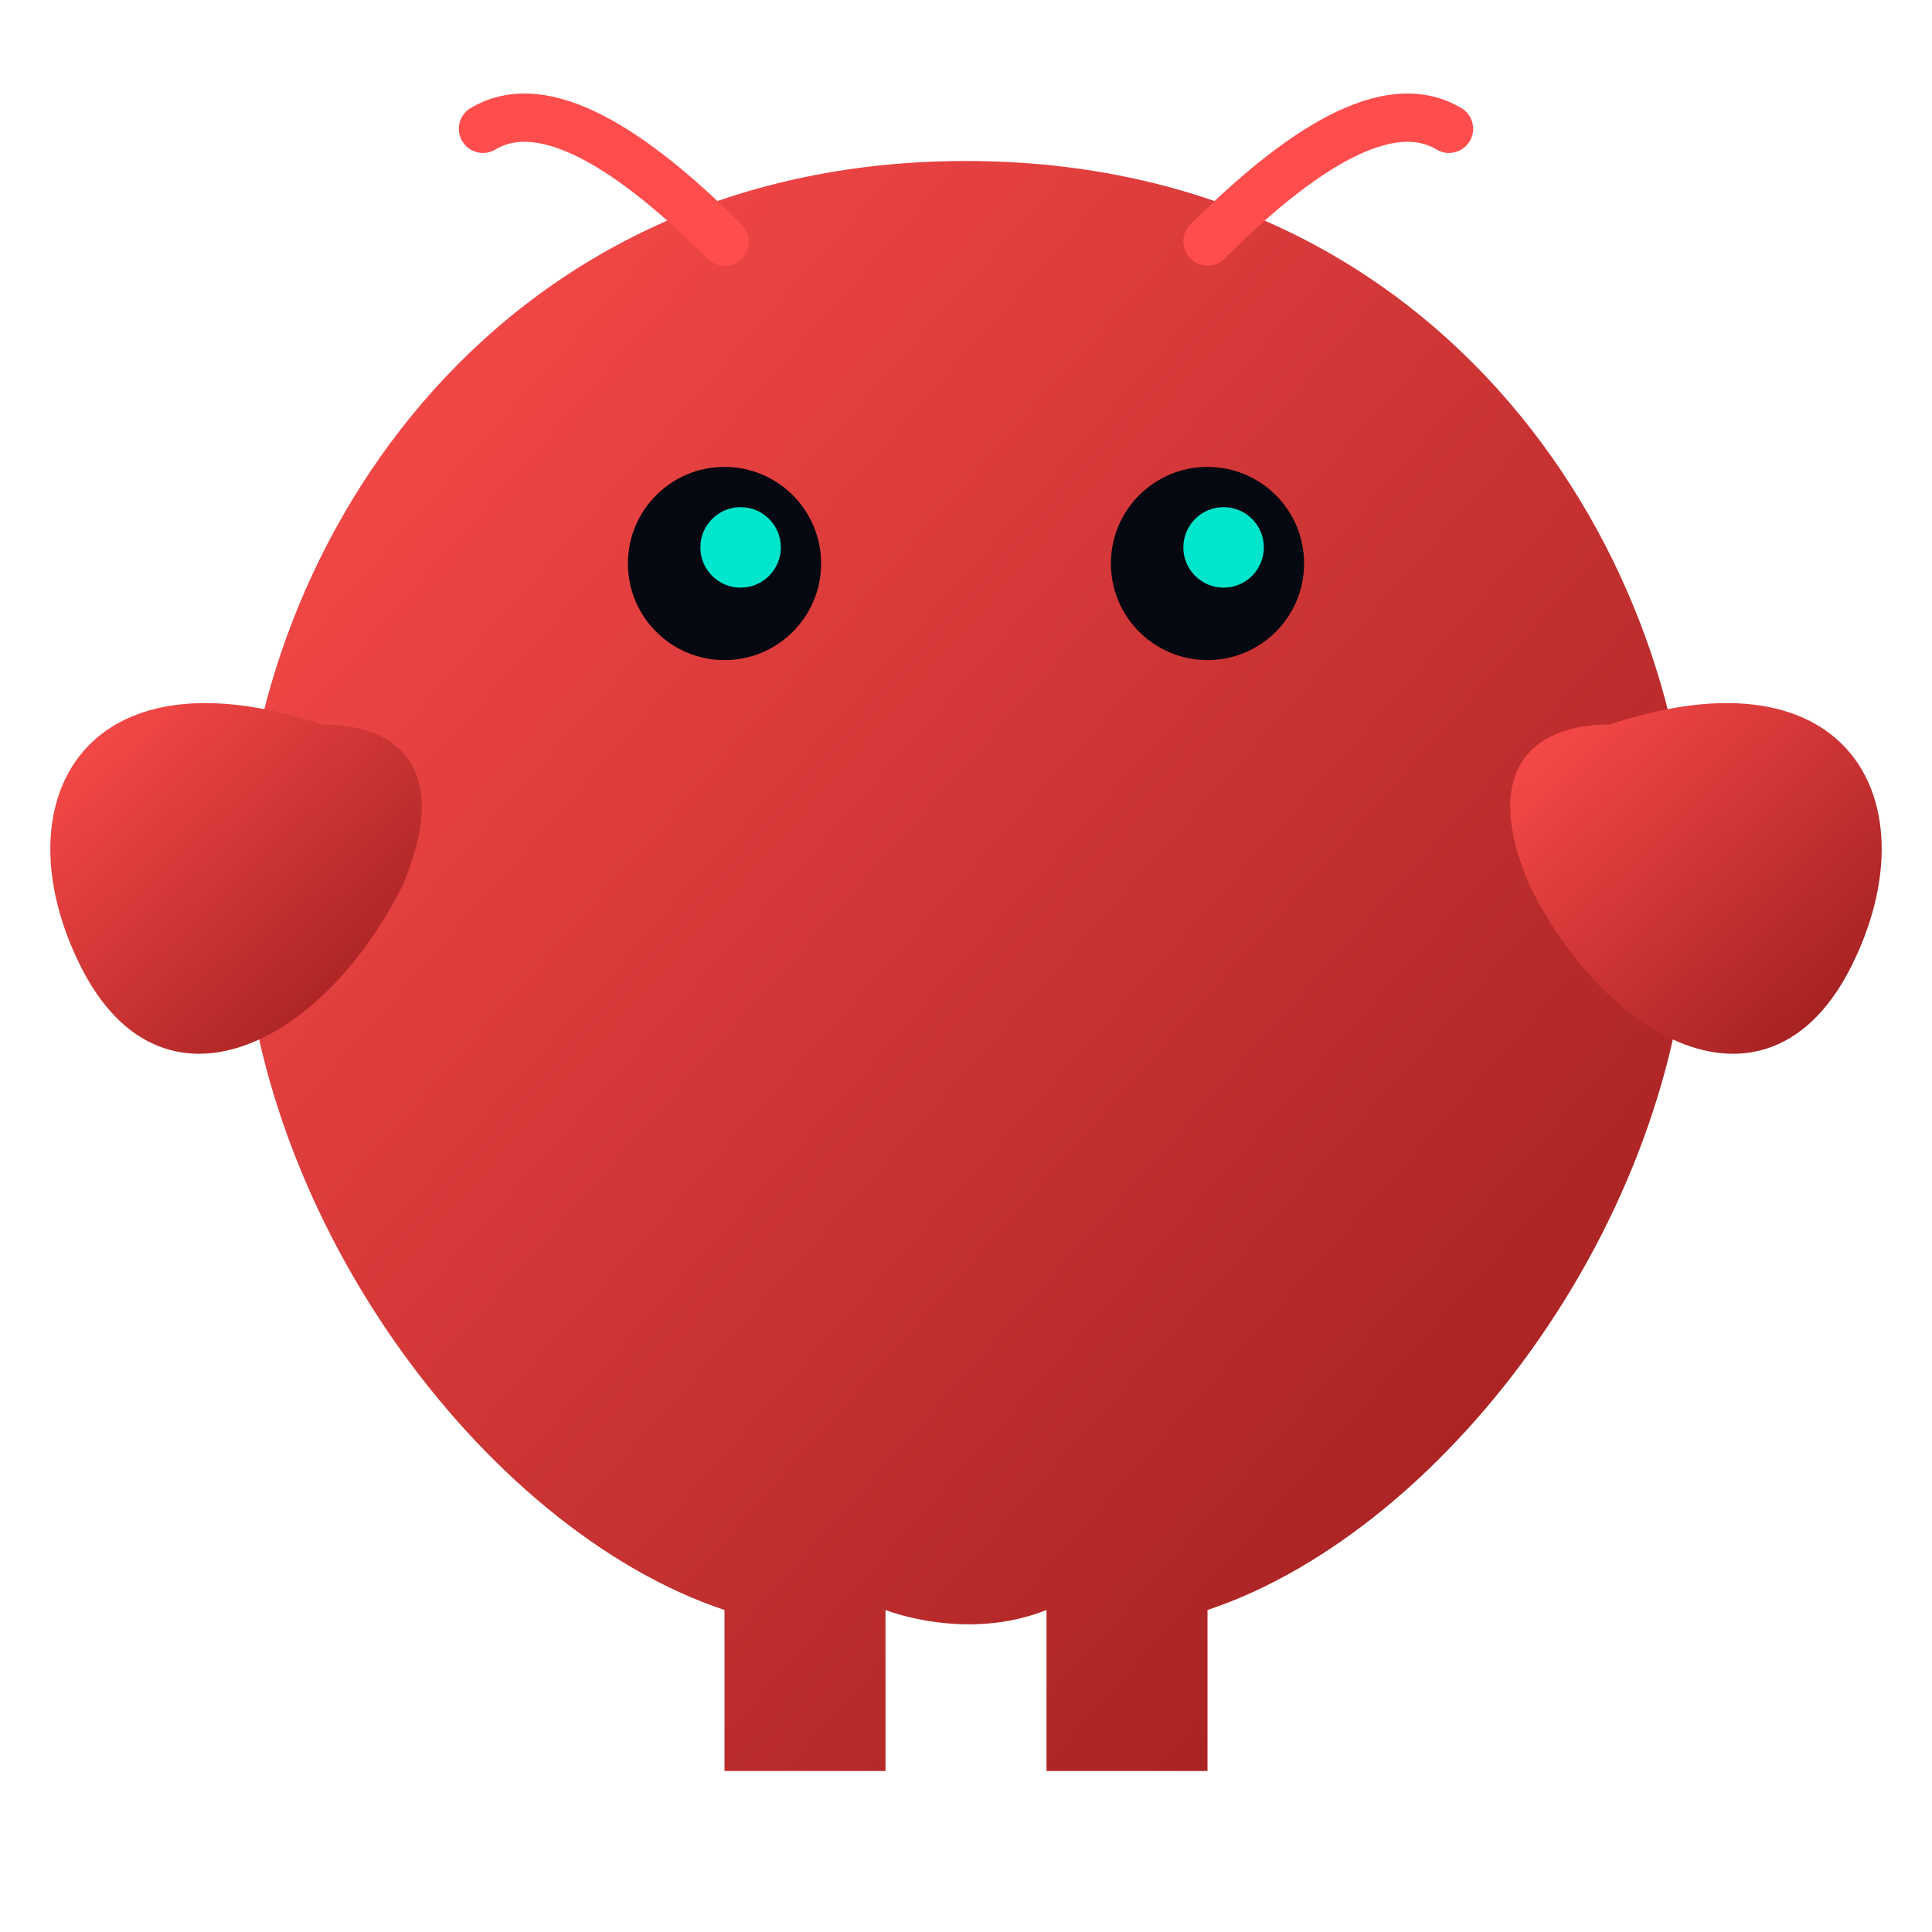
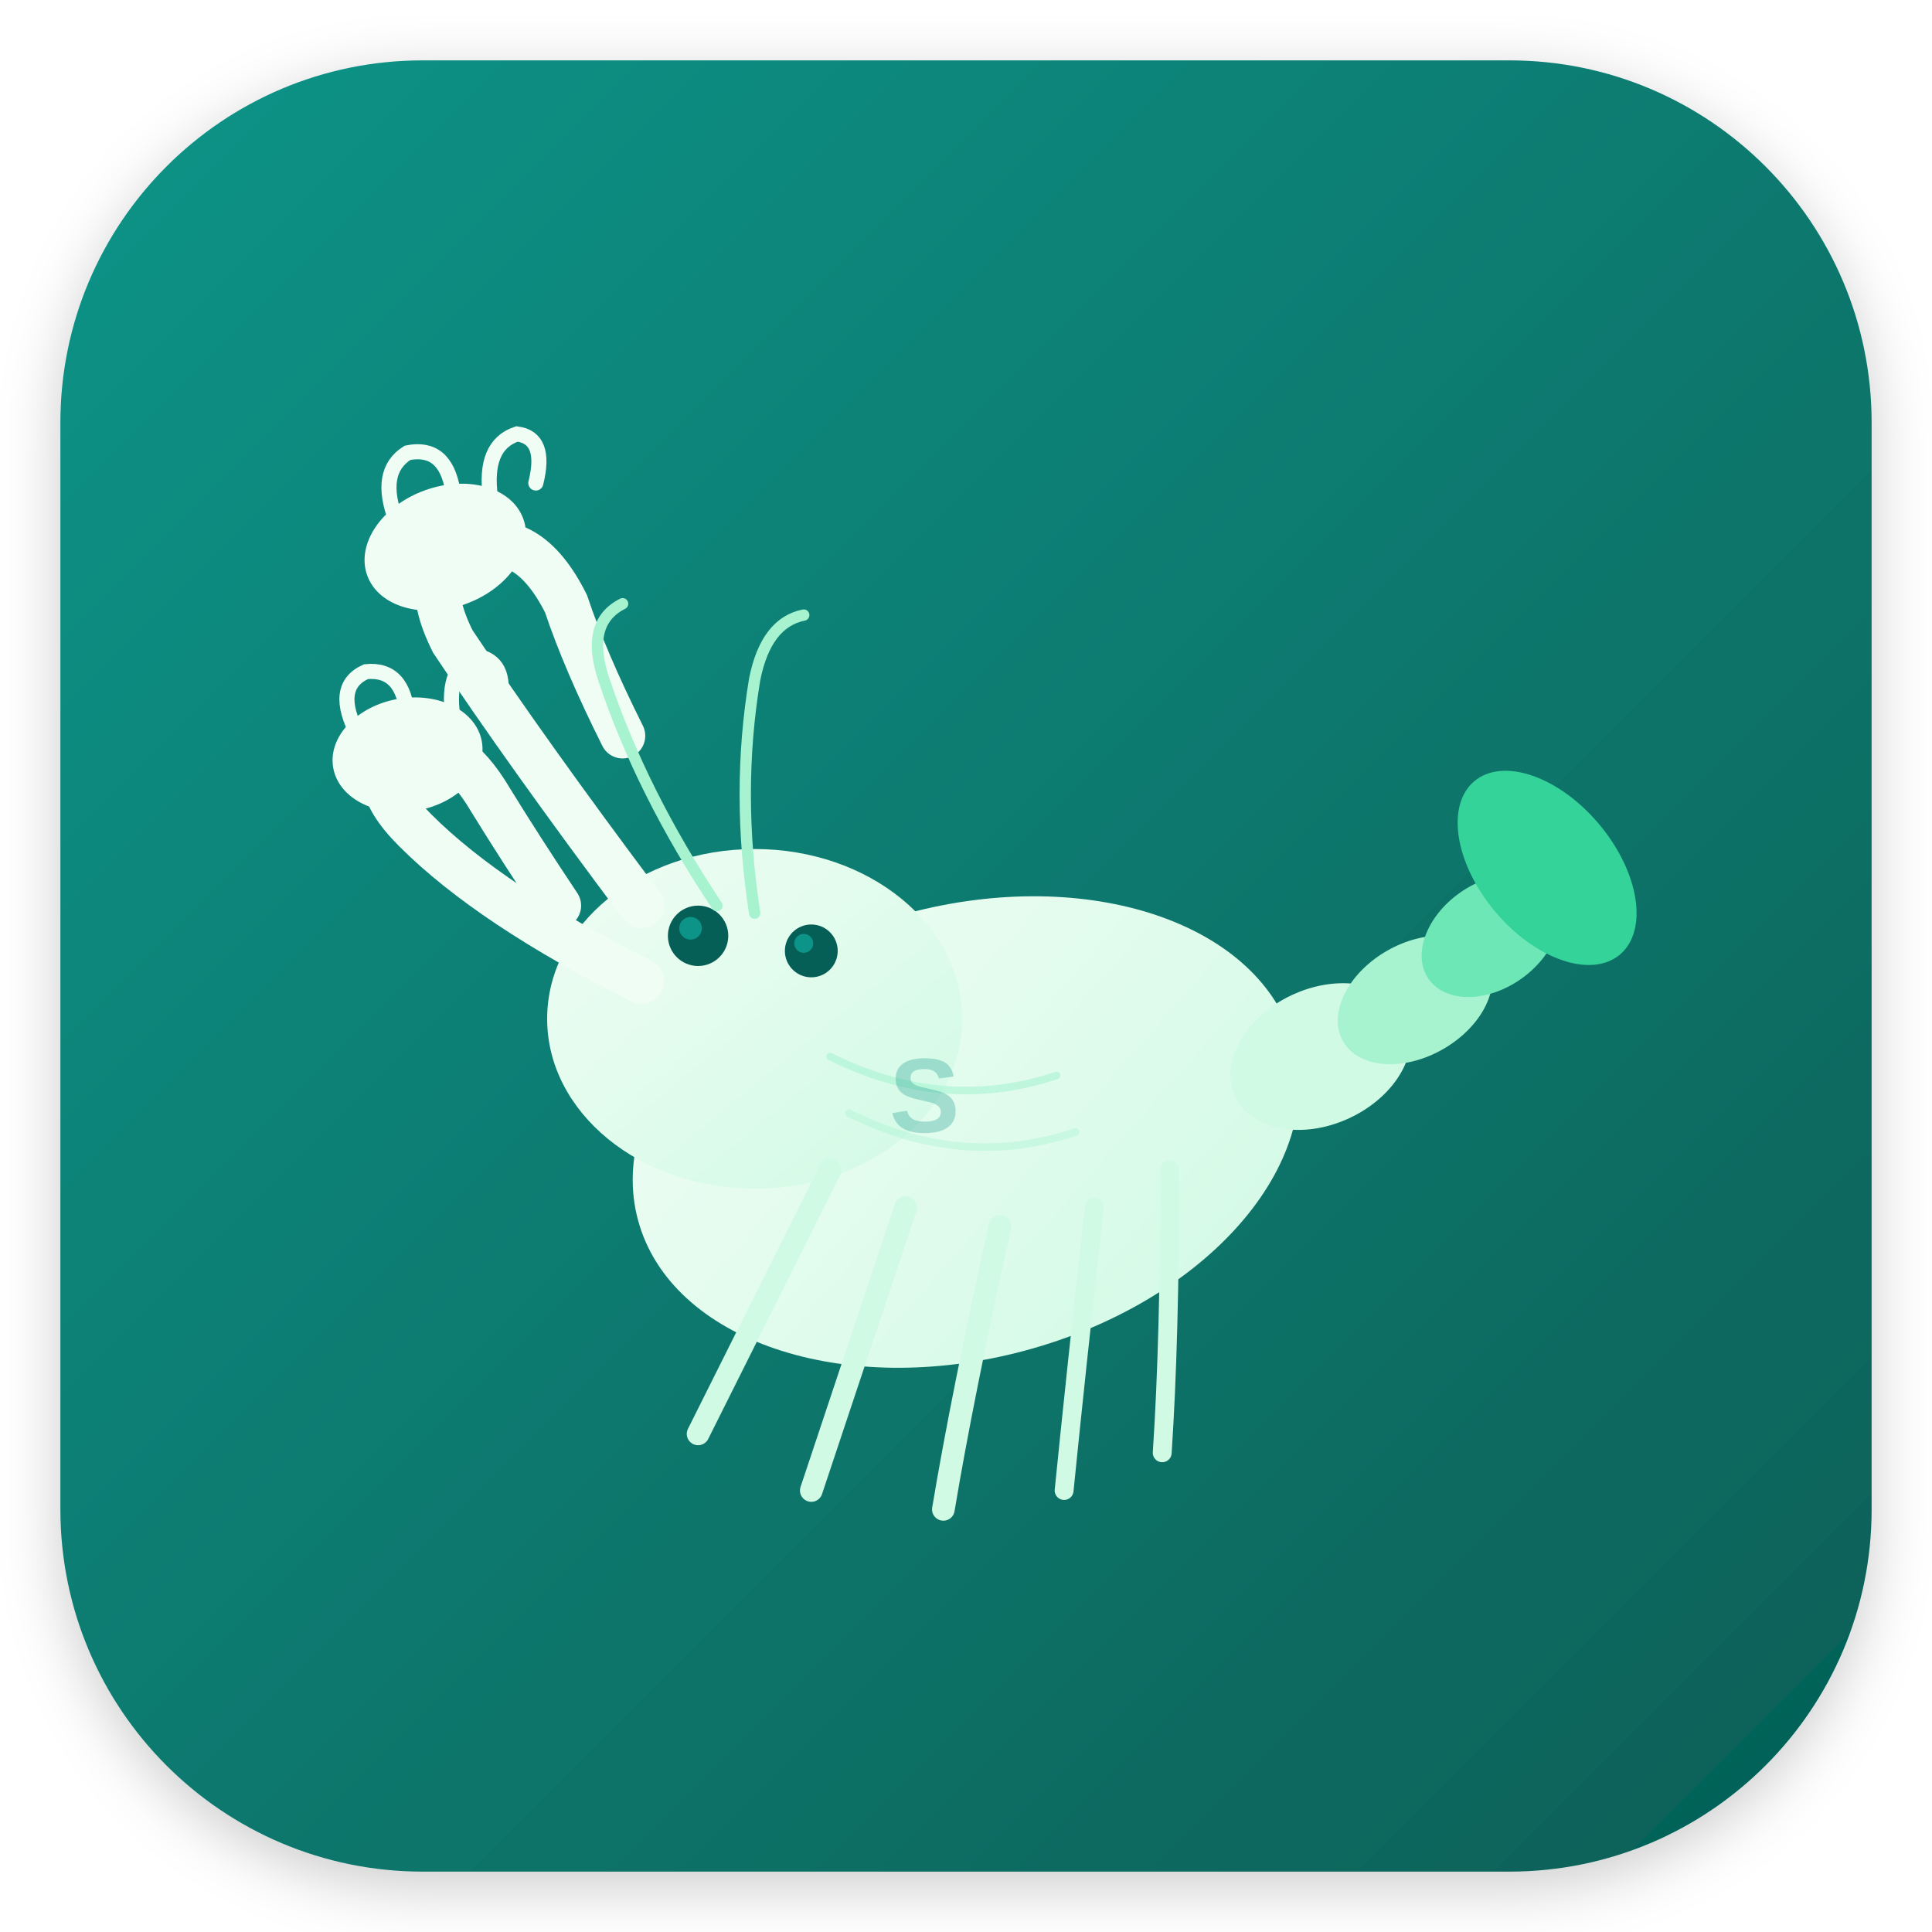
- <svg xmlns="http://www.w3.org/2000/svg" viewBox="0 0 120 120" fill="none">
+ <svg xmlns="http://www.w3.org/2000/svg" viewBox="0 0 512 512" width="512" height="512">
  <defs>
-     <linearGradient id="lobster-gradient" x1="0%" y1="0%" x2="100%" y2="100%">
-       <stop offset="0%" stop-color="#ff4d4d" />
-       <stop offset="100%" stop-color="#991b1b" />
+     <linearGradient id="bgGrad" x1="0%" y1="0%" x2="100%" y2="100%">
+       <stop offset="0%" style="stop-color:#0D9488;stop-opacity:1" />
+       <stop offset="100%" style="stop-color:#065F56;stop-opacity:1" />
    </linearGradient>
+     <linearGradient id="bodyGrad" x1="0%" y1="0%" x2="100%" y2="100%">
+       <stop offset="0%" style="stop-color:#F0FDF4;stop-opacity:1" />
+       <stop offset="100%" style="stop-color:#D1FAE5;stop-opacity:1" />
+     </linearGradient>
+     <filter id="shadow" x="-10%" y="-10%" width="120%" height="120%">
+       <feDropShadow dx="0" dy="4" stdDeviation="8" flood-color="#000" flood-opacity="0.2" />
+     </filter>
  </defs>
-   <path d="M60 10 C30 10 15 35 15 55 C15 75 30 95 45 100 L45 110 L55 110 L55 100 C55 100 60 102 65 100 L65 110 L75 110 L75 100 C90 95 105 75 105 55 C105 35 90 10 60 10Z" fill="url(#lobster-gradient)" />
-   <path d="M20 45 C5 40 0 50 5 60 C10 70 20 65 25 55 C28 48 25 45 20 45Z" fill="url(#lobster-gradient)" />
-   <path d="M100 45 C115 40 120 50 115 60 C110 70 100 65 95 55 C92 48 95 45 100 45Z" fill="url(#lobster-gradient)" />
-   <path d="M45 15 Q35 5 30 8" stroke="#ff4d4d" stroke-width="3" stroke-linecap="round" />
-   <path d="M75 15 Q85 5 90 8" stroke="#ff4d4d" stroke-width="3" stroke-linecap="round" />
-   <circle cx="45" cy="35" r="6" fill="#050810" />
-   <circle cx="75" cy="35" r="6" fill="#050810" />
-   <circle cx="46" cy="34" r="2.5" fill="#00e5cc" />
-   <circle cx="76" cy="34" r="2.5" fill="#00e5cc" />
+   <rect x="16" y="16" width="480" height="480" rx="96" ry="96" fill="url(#bgGrad)" filter="url(#shadow)" />
+   <ellipse cx="256" cy="300" rx="90" ry="60" fill="url(#bodyGrad)" transform="rotate(-15 256 300)" />
+   <ellipse cx="200" cy="270" rx="55" ry="45" fill="url(#bodyGrad)" />
+   <ellipse cx="350" cy="280" rx="25" ry="18" fill="#D1FAE5" transform="rotate(-25 350 280)" />
+   <ellipse cx="375" cy="265" rx="22" ry="15" fill="#A7F3D0" transform="rotate(-30 375 265)" />
+   <ellipse cx="395" cy="248" rx="20" ry="14" fill="#6EE7B7" transform="rotate(-35 395 248)" />
+   <ellipse cx="410" cy="230" rx="18" ry="30" fill="#34D399" transform="rotate(-40 410 230)" />
+   <path d="M170 240 Q140 200 120 170 Q110 150 125 145 Q140 140 150 160 Q155 175 165 195" fill="none" stroke="#F0FDF4" stroke-width="12" stroke-linecap="round" />
+   <ellipse cx="118" cy="145" rx="22" ry="16" fill="#F0FDF4" transform="rotate(-20 118 145)" />
+   <path d="M105 138 Q100 125 108 120 Q118 118 120 130" fill="none" stroke="#F0FDF4" stroke-width="4" stroke-linecap="round" />
+   <path d="M130 132 Q128 118 137 115 Q145 116 142 128" fill="none" stroke="#F0FDF4" stroke-width="4" stroke-linecap="round" />
+   <path d="M170 260 Q130 240 110 220 Q95 205 108 198 Q120 195 130 212 Q138 225 148 240" fill="none" stroke="#F0FDF4" stroke-width="12" stroke-linecap="round" />
+   <ellipse cx="108" cy="200" rx="20" ry="15" fill="#F0FDF4" transform="rotate(-10 108 200)" />
+   <path d="M95 195 Q88 182 97 178 Q107 177 108 190" fill="none" stroke="#F0FDF4" stroke-width="4" stroke-linecap="round" />
+   <path d="M120 190 Q118 176 127 174 Q135 176 132 188" fill="none" stroke="#F0FDF4" stroke-width="4" stroke-linecap="round" />
+   <path d="M220 310 Q200 350 185 380" fill="none" stroke="#D1FAE5" stroke-width="6" stroke-linecap="round" />
+   <path d="M240 320 Q225 365 215 395" fill="none" stroke="#D1FAE5" stroke-width="6" stroke-linecap="round" />
+   <path d="M265 325 Q255 370 250 400" fill="none" stroke="#D1FAE5" stroke-width="6" stroke-linecap="round" />
+   <path d="M290 320 Q285 365 282 395" fill="none" stroke="#D1FAE5" stroke-width="5" stroke-linecap="round" />
+   <path d="M310 310 Q310 355 308 385" fill="none" stroke="#D1FAE5" stroke-width="5" stroke-linecap="round" />
+   <circle cx="185" cy="248" r="8" fill="#065F56" />
+   <circle cx="183" cy="246" r="3" fill="#0D9488" />
+   <circle cx="215" cy="252" r="7" fill="#065F56" />
+   <circle cx="213" cy="250" r="2.5" fill="#0D9488" />
+   <path d="M190 240 Q170 210 160 180 Q155 165 165 160" fill="none" stroke="#A7F3D0" stroke-width="3" stroke-linecap="round" />
+   <path d="M200 242 Q195 210 200 180 Q203 165 213 163" fill="none" stroke="#A7F3D0" stroke-width="3" stroke-linecap="round" />
+   <path d="M220 280 Q250 295 280 285" fill="none" stroke="#A7F3D0" stroke-width="2" stroke-linecap="round" opacity="0.6" />
+   <path d="M225 295 Q255 310 285 300" fill="none" stroke="#A7F3D0" stroke-width="2" stroke-linecap="round" opacity="0.4" />
+   <text x="245" y="300" font-family="Arial, sans-serif" font-size="28" font-weight="bold" fill="#0D9488" opacity="0.3" text-anchor="middle">S</text>
</svg>
